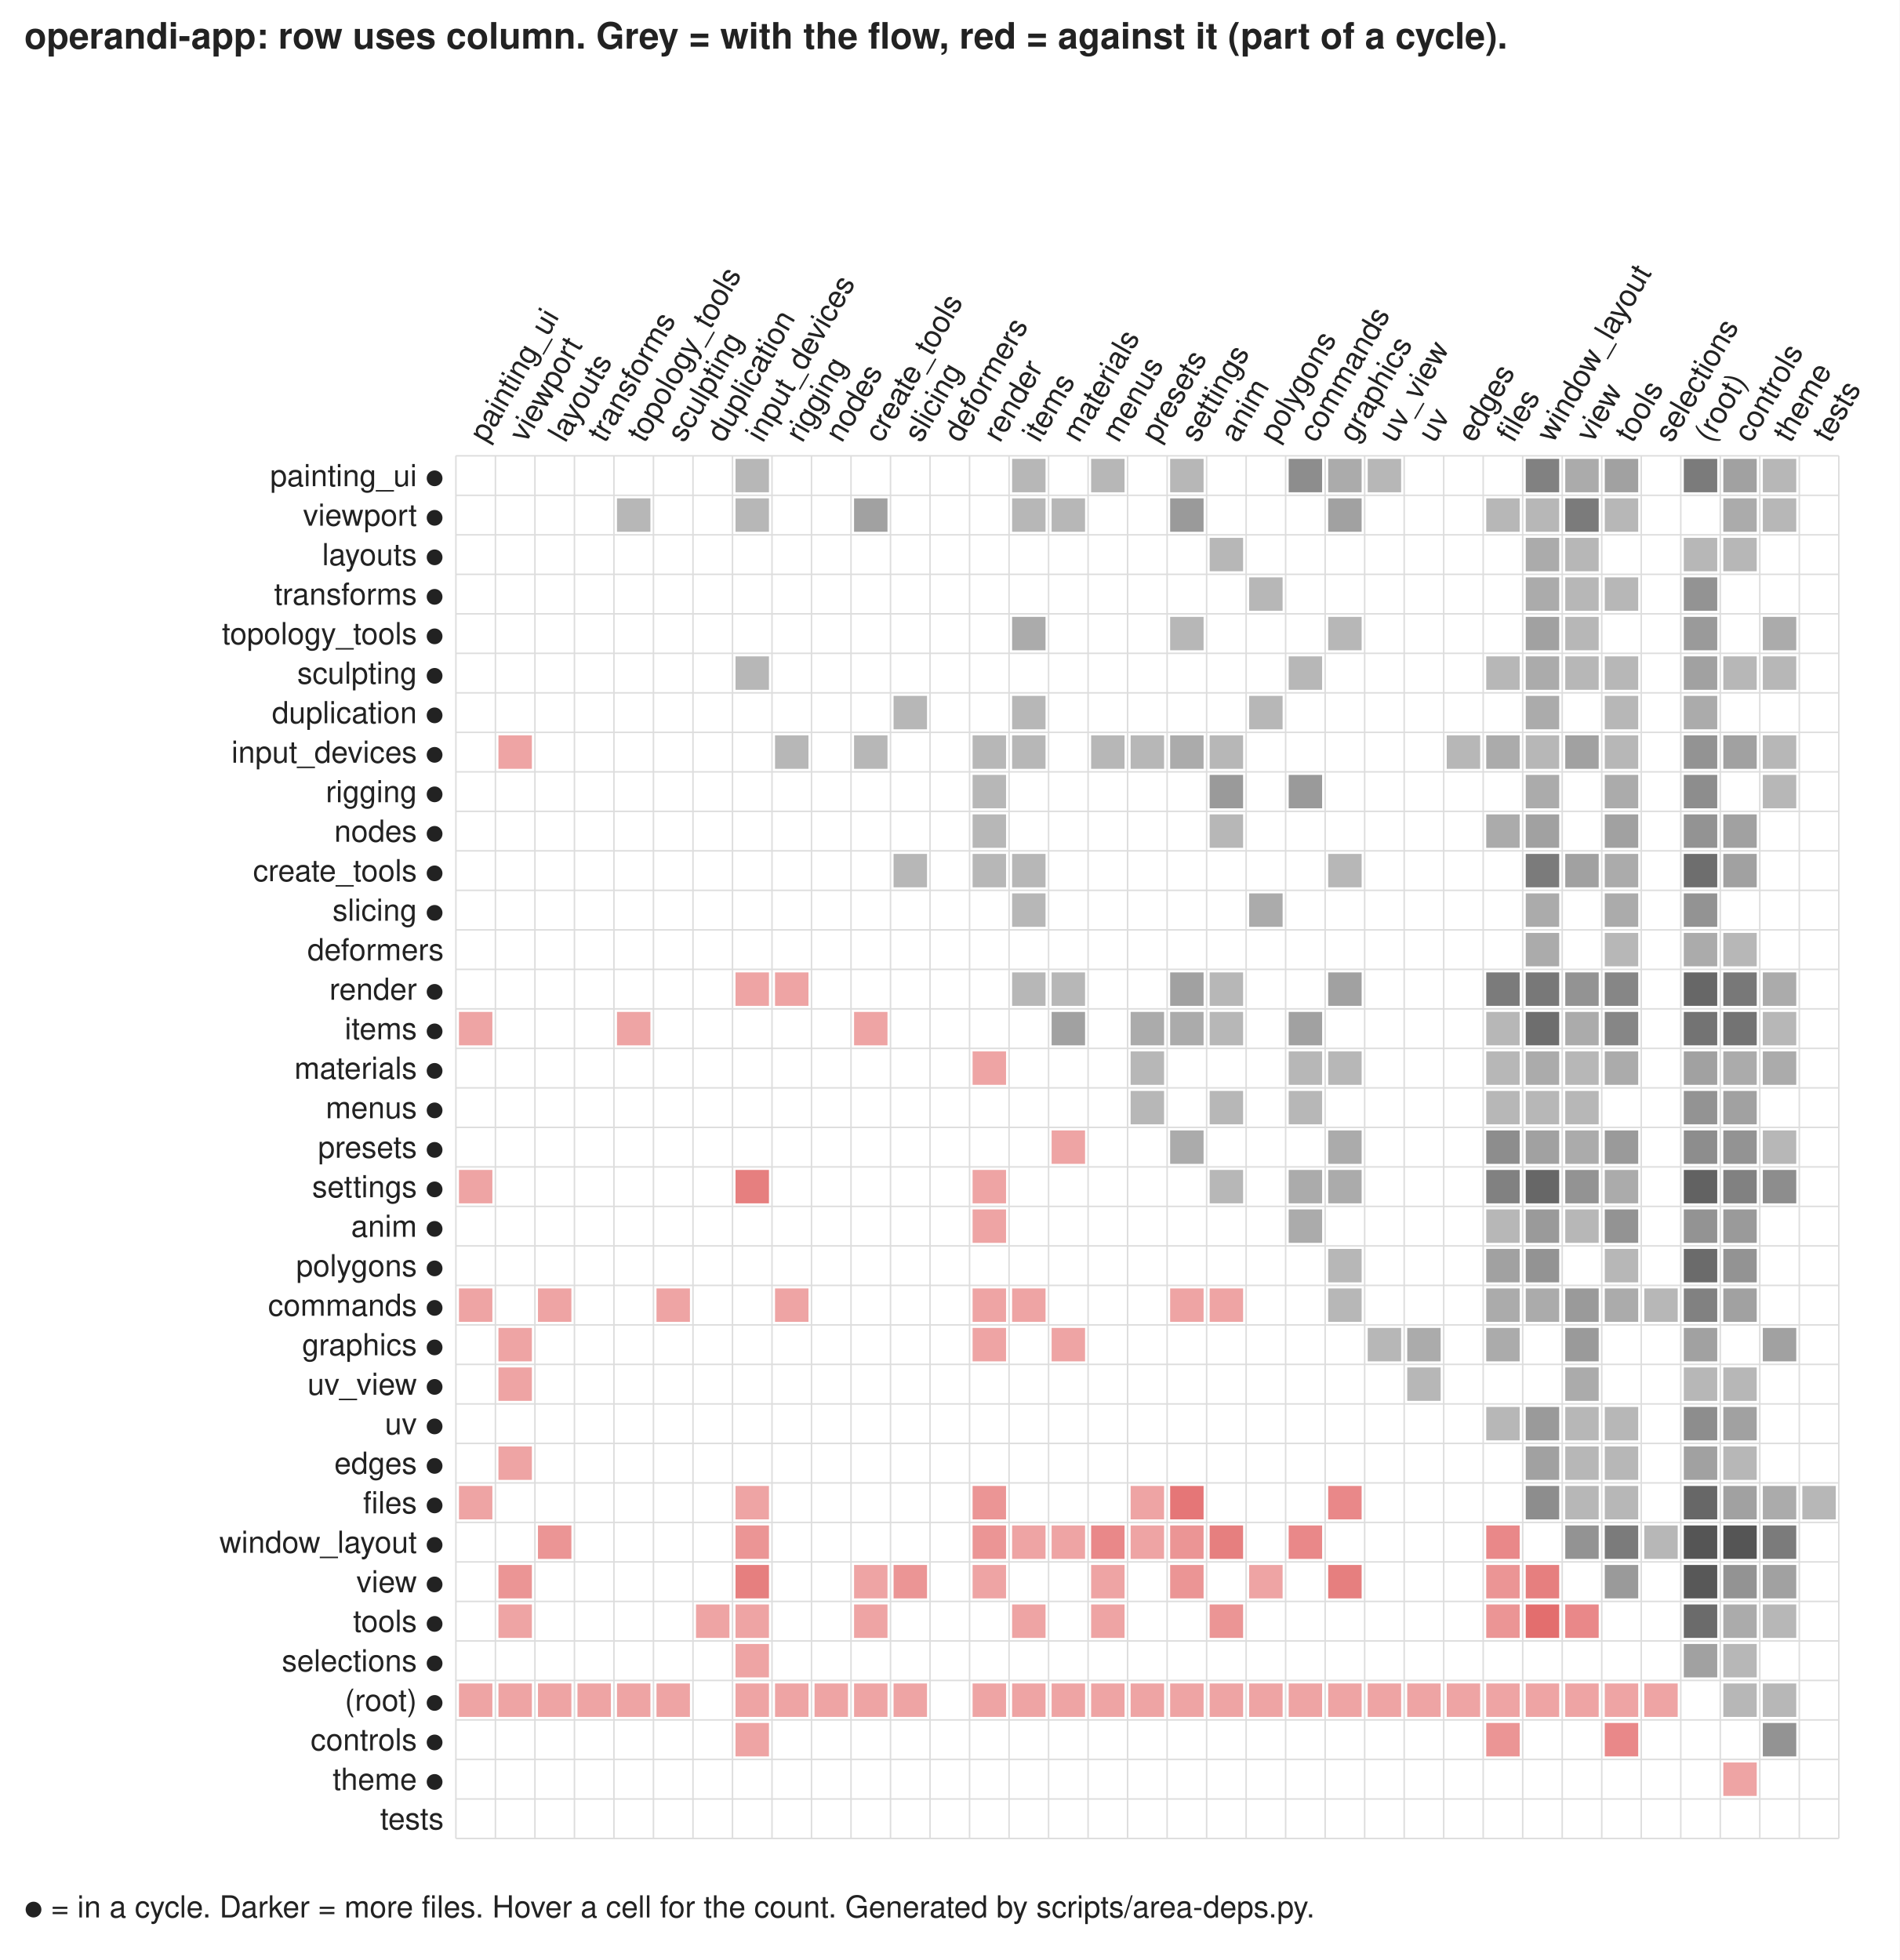
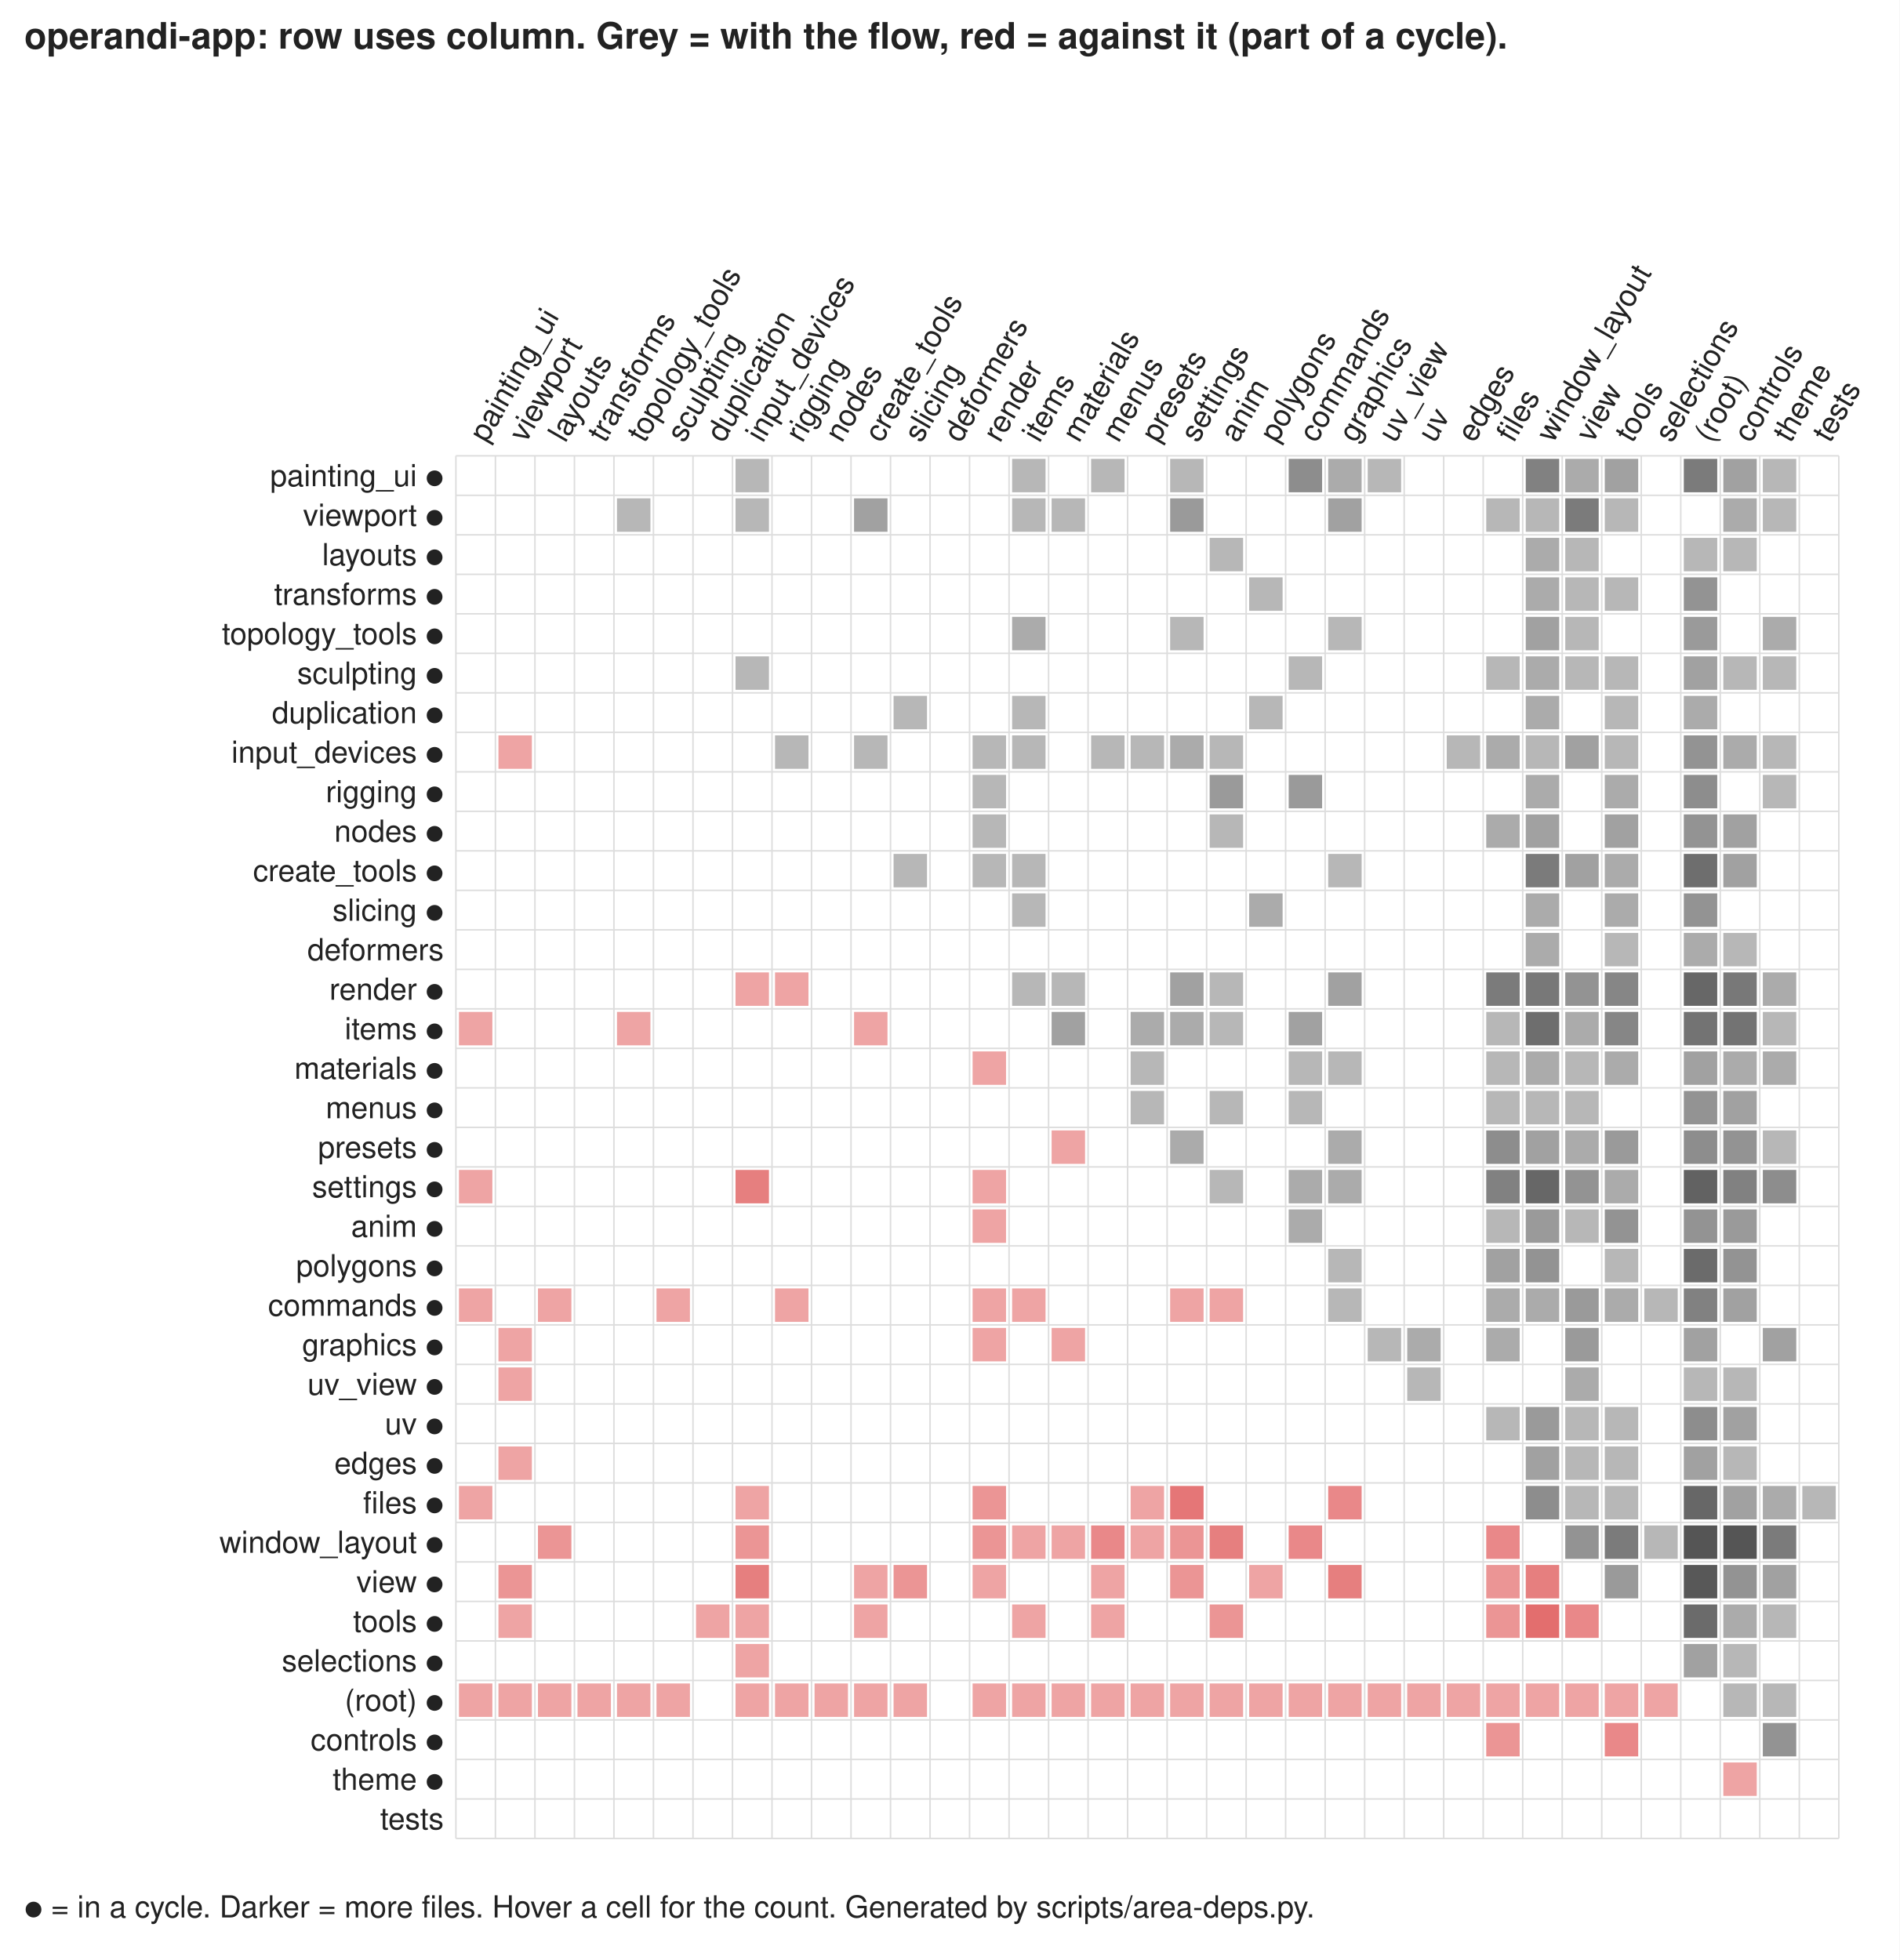
<svg xmlns="http://www.w3.org/2000/svg" width="625" height="645" viewBox="0 0 625 645" font-family="Helvetica, Arial, sans-serif" font-size="10">
  <style>.l{fill:#222}.g{stroke:#ddd;stroke-width:0.5}@media (prefers-color-scheme: dark){.l{fill:#ddd}.bg{fill:#1e1e1e}.g{stroke:#444}}</style>
  <rect class="bg" width="625" height="645" fill="#fff" />
  <text class="l" x="8" y="16" font-size="12" font-weight="bold">operandi-app: row uses column. Grey = with the flow, red = against it (part of a cycle).</text>
  <text class="l" x="146" y="160" text-anchor="end">painting_ui ●</text>
  <text class="l" x="160" y="146" transform="rotate(-60 160 146)">painting_ui</text>
  <text class="l" x="146" y="173" text-anchor="end">viewport ●</text>
  <text class="l" x="173" y="146" transform="rotate(-60 173 146)">viewport</text>
  <text class="l" x="146" y="186" text-anchor="end">layouts ●</text>
  <text class="l" x="186" y="146" transform="rotate(-60 186 146)">layouts</text>
  <text class="l" x="146" y="199" text-anchor="end">transforms ●</text>
  <text class="l" x="199" y="146" transform="rotate(-60 199 146)">transforms</text>
  <text class="l" x="146" y="212" text-anchor="end">topology_tools ●</text>
  <text class="l" x="212" y="146" transform="rotate(-60 212 146)">topology_tools</text>
  <text class="l" x="146" y="225" text-anchor="end">sculpting ●</text>
  <text class="l" x="225" y="146" transform="rotate(-60 225 146)">sculpting</text>
  <text class="l" x="146" y="238" text-anchor="end">duplication ●</text>
  <text class="l" x="238" y="146" transform="rotate(-60 238 146)">duplication</text>
  <text class="l" x="146" y="251" text-anchor="end">input_devices ●</text>
  <text class="l" x="251" y="146" transform="rotate(-60 251 146)">input_devices</text>
  <text class="l" x="146" y="264" text-anchor="end">rigging ●</text>
  <text class="l" x="264" y="146" transform="rotate(-60 264 146)">rigging</text>
  <text class="l" x="146" y="277" text-anchor="end">nodes ●</text>
  <text class="l" x="277" y="146" transform="rotate(-60 277 146)">nodes</text>
  <text class="l" x="146" y="290" text-anchor="end">create_tools ●</text>
  <text class="l" x="290" y="146" transform="rotate(-60 290 146)">create_tools</text>
  <text class="l" x="146" y="303" text-anchor="end">slicing ●</text>
  <text class="l" x="303" y="146" transform="rotate(-60 303 146)">slicing</text>
  <text class="l" x="146" y="316" text-anchor="end">deformers</text>
  <text class="l" x="316" y="146" transform="rotate(-60 316 146)">deformers</text>
  <text class="l" x="146" y="329" text-anchor="end">render ●</text>
  <text class="l" x="329" y="146" transform="rotate(-60 329 146)">render</text>
  <text class="l" x="146" y="342" text-anchor="end">items ●</text>
  <text class="l" x="342" y="146" transform="rotate(-60 342 146)">items</text>
  <text class="l" x="146" y="355" text-anchor="end">materials ●</text>
  <text class="l" x="355" y="146" transform="rotate(-60 355 146)">materials</text>
  <text class="l" x="146" y="368" text-anchor="end">menus ●</text>
  <text class="l" x="368" y="146" transform="rotate(-60 368 146)">menus</text>
  <text class="l" x="146" y="381" text-anchor="end">presets ●</text>
  <text class="l" x="381" y="146" transform="rotate(-60 381 146)">presets</text>
  <text class="l" x="146" y="394" text-anchor="end">settings ●</text>
  <text class="l" x="394" y="146" transform="rotate(-60 394 146)">settings</text>
  <text class="l" x="146" y="407" text-anchor="end">anim ●</text>
  <text class="l" x="407" y="146" transform="rotate(-60 407 146)">anim</text>
  <text class="l" x="146" y="420" text-anchor="end">polygons ●</text>
  <text class="l" x="420" y="146" transform="rotate(-60 420 146)">polygons</text>
  <text class="l" x="146" y="433" text-anchor="end">commands ●</text>
  <text class="l" x="433" y="146" transform="rotate(-60 433 146)">commands</text>
  <text class="l" x="146" y="446" text-anchor="end">graphics ●</text>
  <text class="l" x="446" y="146" transform="rotate(-60 446 146)">graphics</text>
  <text class="l" x="146" y="459" text-anchor="end">uv_view ●</text>
  <text class="l" x="459" y="146" transform="rotate(-60 459 146)">uv_view</text>
  <text class="l" x="146" y="472" text-anchor="end">uv ●</text>
  <text class="l" x="472" y="146" transform="rotate(-60 472 146)">uv</text>
  <text class="l" x="146" y="485" text-anchor="end">edges ●</text>
  <text class="l" x="485" y="146" transform="rotate(-60 485 146)">edges</text>
  <text class="l" x="146" y="498" text-anchor="end">files ●</text>
  <text class="l" x="498" y="146" transform="rotate(-60 498 146)">files</text>
  <text class="l" x="146" y="511" text-anchor="end">window_layout ●</text>
  <text class="l" x="511" y="146" transform="rotate(-60 511 146)">window_layout</text>
  <text class="l" x="146" y="524" text-anchor="end">view ●</text>
  <text class="l" x="524" y="146" transform="rotate(-60 524 146)">view</text>
  <text class="l" x="146" y="537" text-anchor="end">tools ●</text>
  <text class="l" x="537" y="146" transform="rotate(-60 537 146)">tools</text>
  <text class="l" x="146" y="550" text-anchor="end">selections ●</text>
  <text class="l" x="550" y="146" transform="rotate(-60 550 146)">selections</text>
  <text class="l" x="146" y="563" text-anchor="end">(root) ●</text>
  <text class="l" x="563" y="146" transform="rotate(-60 563 146)">(root)</text>
  <text class="l" x="146" y="576" text-anchor="end">controls ●</text>
  <text class="l" x="576" y="146" transform="rotate(-60 576 146)">controls</text>
  <text class="l" x="146" y="589" text-anchor="end">theme ●</text>
  <text class="l" x="589" y="146" transform="rotate(-60 589 146)">theme</text>
  <text class="l" x="146" y="602" text-anchor="end">tests</text>
  <text class="l" x="602" y="146" transform="rotate(-60 602 146)">tests</text>
  <line class="g" x1="150" y1="150" x2="605" y2="150" />
  <line class="g" x1="150" y1="150" x2="150" y2="605" />
  <line class="g" x1="150" y1="163" x2="605" y2="163" />
  <line class="g" x1="163" y1="150" x2="163" y2="605" />
  <line class="g" x1="150" y1="176" x2="605" y2="176" />
  <line class="g" x1="176" y1="150" x2="176" y2="605" />
  <line class="g" x1="150" y1="189" x2="605" y2="189" />
  <line class="g" x1="189" y1="150" x2="189" y2="605" />
  <line class="g" x1="150" y1="202" x2="605" y2="202" />
  <line class="g" x1="202" y1="150" x2="202" y2="605" />
  <line class="g" x1="150" y1="215" x2="605" y2="215" />
  <line class="g" x1="215" y1="150" x2="215" y2="605" />
  <line class="g" x1="150" y1="228" x2="605" y2="228" />
  <line class="g" x1="228" y1="150" x2="228" y2="605" />
  <line class="g" x1="150" y1="241" x2="605" y2="241" />
  <line class="g" x1="241" y1="150" x2="241" y2="605" />
  <line class="g" x1="150" y1="254" x2="605" y2="254" />
  <line class="g" x1="254" y1="150" x2="254" y2="605" />
  <line class="g" x1="150" y1="267" x2="605" y2="267" />
  <line class="g" x1="267" y1="150" x2="267" y2="605" />
  <line class="g" x1="150" y1="280" x2="605" y2="280" />
  <line class="g" x1="280" y1="150" x2="280" y2="605" />
  <line class="g" x1="150" y1="293" x2="605" y2="293" />
  <line class="g" x1="293" y1="150" x2="293" y2="605" />
  <line class="g" x1="150" y1="306" x2="605" y2="306" />
  <line class="g" x1="306" y1="150" x2="306" y2="605" />
  <line class="g" x1="150" y1="319" x2="605" y2="319" />
  <line class="g" x1="319" y1="150" x2="319" y2="605" />
  <line class="g" x1="150" y1="332" x2="605" y2="332" />
  <line class="g" x1="332" y1="150" x2="332" y2="605" />
  <line class="g" x1="150" y1="345" x2="605" y2="345" />
  <line class="g" x1="345" y1="150" x2="345" y2="605" />
  <line class="g" x1="150" y1="358" x2="605" y2="358" />
  <line class="g" x1="358" y1="150" x2="358" y2="605" />
  <line class="g" x1="150" y1="371" x2="605" y2="371" />
  <line class="g" x1="371" y1="150" x2="371" y2="605" />
  <line class="g" x1="150" y1="384" x2="605" y2="384" />
  <line class="g" x1="384" y1="150" x2="384" y2="605" />
  <line class="g" x1="150" y1="397" x2="605" y2="397" />
  <line class="g" x1="397" y1="150" x2="397" y2="605" />
  <line class="g" x1="150" y1="410" x2="605" y2="410" />
  <line class="g" x1="410" y1="150" x2="410" y2="605" />
  <line class="g" x1="150" y1="423" x2="605" y2="423" />
  <line class="g" x1="423" y1="150" x2="423" y2="605" />
  <line class="g" x1="150" y1="436" x2="605" y2="436" />
  <line class="g" x1="436" y1="150" x2="436" y2="605" />
  <line class="g" x1="150" y1="449" x2="605" y2="449" />
  <line class="g" x1="449" y1="150" x2="449" y2="605" />
  <line class="g" x1="150" y1="462" x2="605" y2="462" />
  <line class="g" x1="462" y1="150" x2="462" y2="605" />
  <line class="g" x1="150" y1="475" x2="605" y2="475" />
  <line class="g" x1="475" y1="150" x2="475" y2="605" />
  <line class="g" x1="150" y1="488" x2="605" y2="488" />
  <line class="g" x1="488" y1="150" x2="488" y2="605" />
  <line class="g" x1="150" y1="501" x2="605" y2="501" />
  <line class="g" x1="501" y1="150" x2="501" y2="605" />
  <line class="g" x1="150" y1="514" x2="605" y2="514" />
  <line class="g" x1="514" y1="150" x2="514" y2="605" />
  <line class="g" x1="150" y1="527" x2="605" y2="527" />
  <line class="g" x1="527" y1="150" x2="527" y2="605" />
  <line class="g" x1="150" y1="540" x2="605" y2="540" />
  <line class="g" x1="540" y1="150" x2="540" y2="605" />
  <line class="g" x1="150" y1="553" x2="605" y2="553" />
  <line class="g" x1="553" y1="150" x2="553" y2="605" />
  <line class="g" x1="150" y1="566" x2="605" y2="566" />
  <line class="g" x1="566" y1="150" x2="566" y2="605" />
  <line class="g" x1="150" y1="579" x2="605" y2="579" />
  <line class="g" x1="579" y1="150" x2="579" y2="605" />
  <line class="g" x1="150" y1="592" x2="605" y2="592" />
  <line class="g" x1="592" y1="150" x2="592" y2="605" />
  <line class="g" x1="150" y1="605" x2="605" y2="605" />
  <line class="g" x1="605" y1="150" x2="605" y2="605" />
  <rect x="385" y="554" width="11" height="11" fill="#d62728" fill-opacity="0.42" />
  <rect x="502" y="554" width="11" height="11" fill="#d62728" fill-opacity="0.42" />
  <rect x="424" y="554" width="11" height="11" fill="#d62728" fill-opacity="0.42" />
  <rect x="515" y="554" width="11" height="11" fill="#d62728" fill-opacity="0.42" />
  <rect x="320" y="554" width="11" height="11" fill="#d62728" fill-opacity="0.42" />
  <rect x="437" y="554" width="11" height="11" fill="#d62728" fill-opacity="0.42" />
  <rect x="372" y="554" width="11" height="11" fill="#d62728" fill-opacity="0.42" />
  <rect x="164" y="554" width="11" height="11" fill="#d62728" fill-opacity="0.42" />
  <rect x="489" y="554" width="11" height="11" fill="#d62728" fill-opacity="0.42" />
  <rect x="411" y="554" width="11" height="11" fill="#d62728" fill-opacity="0.42" />
  <rect x="476" y="554" width="11" height="11" fill="#d62728" fill-opacity="0.42" />
  <rect x="398" y="554" width="11" height="11" fill="#d62728" fill-opacity="0.42" />
  <rect x="528" y="554" width="11" height="11" fill="#d62728" fill-opacity="0.42" />
  <rect x="242" y="554" width="11" height="11" fill="#d62728" fill-opacity="0.42" />
  <rect x="541" y="554" width="11" height="11" fill="#d62728" fill-opacity="0.42" />
  <rect x="190" y="554" width="11" height="11" fill="#d62728" fill-opacity="0.42" />
  <rect x="281" y="554" width="11" height="11" fill="#d62728" fill-opacity="0.42" />
  <rect x="346" y="554" width="11" height="11" fill="#d62728" fill-opacity="0.42" />
  <rect x="333" y="554" width="11" height="11" fill="#d62728" fill-opacity="0.42" />
  <rect x="216" y="554" width="11" height="11" fill="#d62728" fill-opacity="0.42" />
  <rect x="294" y="554" width="11" height="11" fill="#d62728" fill-opacity="0.42" />
  <rect x="463" y="554" width="11" height="11" fill="#d62728" fill-opacity="0.42" />
  <rect x="151" y="554" width="11" height="11" fill="#d62728" fill-opacity="0.42" />
  <rect x="203" y="554" width="11" height="11" fill="#d62728" fill-opacity="0.42" />
  <rect x="450" y="554" width="11" height="11" fill="#d62728" fill-opacity="0.42" />
  <rect x="567" y="554" width="11" height="11" fill="#555" fill-opacity="0.42" />
  <rect x="177" y="554" width="11" height="11" fill="#d62728" fill-opacity="0.42" />
  <rect x="268" y="554" width="11" height="11" fill="#d62728" fill-opacity="0.42" />
  <rect x="255" y="554" width="11" height="11" fill="#d62728" fill-opacity="0.42" />
  <rect x="359" y="554" width="11" height="11" fill="#d62728" fill-opacity="0.42" />
  <rect x="580" y="554" width="11" height="11" fill="#555" fill-opacity="0.42" />
  <rect x="554" y="424" width="11" height="11" fill="#555" fill-opacity="0.74" />
  <rect x="567" y="502" width="11" height="11" fill="#555" fill-opacity="1.00" />
  <rect x="359" y="502" width="11" height="11" fill="#d62728" fill-opacity="0.55" />
  <rect x="320" y="502" width="11" height="11" fill="#d62728" fill-opacity="0.49" />
  <rect x="528" y="502" width="11" height="11" fill="#555" fill-opacity="0.77" />
  <rect x="554" y="502" width="11" height="11" fill="#555" fill-opacity="1.00" />
  <rect x="541" y="502" width="11" height="11" fill="#555" fill-opacity="0.42" />
  <rect x="515" y="502" width="11" height="11" fill="#555" fill-opacity="0.63" />
  <rect x="502" y="515" width="11" height="11" fill="#d62728" fill-opacity="0.59" />
  <rect x="567" y="515" width="11" height="11" fill="#555" fill-opacity="0.63" />
  <rect x="437" y="515" width="11" height="11" fill="#d62728" fill-opacity="0.59" />
  <rect x="528" y="515" width="11" height="11" fill="#555" fill-opacity="0.59" />
  <rect x="489" y="515" width="11" height="11" fill="#d62728" fill-opacity="0.49" />
  <rect x="554" y="515" width="11" height="11" fill="#555" fill-opacity="0.98" />
  <rect x="242" y="515" width="11" height="11" fill="#d62728" fill-opacity="0.59" />
  <rect x="359" y="515" width="11" height="11" fill="#d62728" fill-opacity="0.42" />
  <rect x="515" y="164" width="11" height="11" fill="#555" fill-opacity="0.77" />
  <rect x="489" y="164" width="11" height="11" fill="#555" fill-opacity="0.42" />
  <rect x="346" y="164" width="11" height="11" fill="#555" fill-opacity="0.42" />
  <rect x="437" y="164" width="11" height="11" fill="#555" fill-opacity="0.55" />
  <rect x="333" y="164" width="11" height="11" fill="#555" fill-opacity="0.42" />
  <rect x="385" y="164" width="11" height="11" fill="#555" fill-opacity="0.59" />
  <rect x="203" y="164" width="11" height="11" fill="#555" fill-opacity="0.42" />
  <rect x="580" y="164" width="11" height="11" fill="#555" fill-opacity="0.42" />
  <rect x="528" y="164" width="11" height="11" fill="#555" fill-opacity="0.42" />
  <rect x="567" y="164" width="11" height="11" fill="#555" fill-opacity="0.49" />
  <rect x="242" y="164" width="11" height="11" fill="#555" fill-opacity="0.42" />
  <rect x="281" y="164" width="11" height="11" fill="#555" fill-opacity="0.55" />
  <rect x="502" y="164" width="11" height="11" fill="#555" fill-opacity="0.42" />
  <rect x="580" y="515" width="11" height="11" fill="#555" fill-opacity="0.55" />
  <rect x="424" y="333" width="11" height="11" fill="#555" fill-opacity="0.55" />
  <rect x="385" y="333" width="11" height="11" fill="#555" fill-opacity="0.49" />
  <rect x="567" y="333" width="11" height="11" fill="#555" fill-opacity="0.82" />
  <rect x="502" y="333" width="11" height="11" fill="#555" fill-opacity="0.85" />
  <rect x="528" y="333" width="11" height="11" fill="#555" fill-opacity="0.71" />
  <rect x="554" y="333" width="11" height="11" fill="#555" fill-opacity="0.82" />
  <rect x="502" y="398" width="11" height="11" fill="#555" fill-opacity="0.59" />
  <rect x="567" y="398" width="11" height="11" fill="#555" fill-opacity="0.59" />
  <rect x="528" y="398" width="11" height="11" fill="#555" fill-opacity="0.63" />
  <rect x="554" y="398" width="11" height="11" fill="#555" fill-opacity="0.63" />
  <rect x="515" y="320" width="11" height="11" fill="#555" fill-opacity="0.63" />
  <rect x="489" y="320" width="11" height="11" fill="#555" fill-opacity="0.77" />
  <rect x="554" y="320" width="11" height="11" fill="#555" fill-opacity="0.89" />
  <rect x="385" y="320" width="11" height="11" fill="#555" fill-opacity="0.55" />
  <rect x="502" y="281" width="11" height="11" fill="#555" fill-opacity="0.77" />
  <rect x="528" y="281" width="11" height="11" fill="#555" fill-opacity="0.49" />
  <rect x="554" y="281" width="11" height="11" fill="#555" fill-opacity="0.85" />
  <rect x="242" y="320" width="11" height="11" fill="#d62728" fill-opacity="0.42" />
  <rect x="567" y="320" width="11" height="11" fill="#555" fill-opacity="0.79" />
  <rect x="502" y="320" width="11" height="11" fill="#555" fill-opacity="0.79" />
  <rect x="528" y="320" width="11" height="11" fill="#555" fill-opacity="0.71" />
  <rect x="580" y="320" width="11" height="11" fill="#555" fill-opacity="0.49" />
  <rect x="489" y="372" width="11" height="11" fill="#555" fill-opacity="0.67" />
  <rect x="554" y="372" width="11" height="11" fill="#555" fill-opacity="0.67" />
  <rect x="437" y="372" width="11" height="11" fill="#555" fill-opacity="0.49" />
  <rect x="567" y="372" width="11" height="11" fill="#555" fill-opacity="0.63" />
  <rect x="502" y="372" width="11" height="11" fill="#555" fill-opacity="0.55" />
  <rect x="528" y="372" width="11" height="11" fill="#555" fill-opacity="0.59" />
  <rect x="515" y="372" width="11" height="11" fill="#555" fill-opacity="0.49" />
  <rect x="346" y="372" width="11" height="11" fill="#d62728" fill-opacity="0.42" />
  <rect x="372" y="502" width="11" height="11" fill="#d62728" fill-opacity="0.42" />
  <rect x="177" y="502" width="11" height="11" fill="#d62728" fill-opacity="0.49" />
  <rect x="489" y="268" width="11" height="11" fill="#555" fill-opacity="0.49" />
  <rect x="554" y="268" width="11" height="11" fill="#555" fill-opacity="0.63" />
  <rect x="333" y="281" width="11" height="11" fill="#555" fill-opacity="0.42" />
  <rect x="515" y="281" width="11" height="11" fill="#555" fill-opacity="0.55" />
  <rect x="502" y="268" width="11" height="11" fill="#555" fill-opacity="0.55" />
  <rect x="567" y="268" width="11" height="11" fill="#555" fill-opacity="0.55" />
  <rect x="398" y="268" width="11" height="11" fill="#555" fill-opacity="0.42" />
  <rect x="528" y="268" width="11" height="11" fill="#555" fill-opacity="0.55" />
  <rect x="554" y="528" width="11" height="11" fill="#555" fill-opacity="0.87" />
  <rect x="502" y="528" width="11" height="11" fill="#d62728" fill-opacity="0.67" />
  <rect x="164" y="528" width="11" height="11" fill="#d62728" fill-opacity="0.42" />
  <rect x="580" y="528" width="11" height="11" fill="#555" fill-opacity="0.42" />
  <rect x="385" y="502" width="11" height="11" fill="#d62728" fill-opacity="0.49" />
  <rect x="333" y="502" width="11" height="11" fill="#d62728" fill-opacity="0.42" />
  <rect x="346" y="502" width="11" height="11" fill="#d62728" fill-opacity="0.42" />
  <rect x="398" y="502" width="11" height="11" fill="#d62728" fill-opacity="0.59" />
  <rect x="489" y="502" width="11" height="11" fill="#d62728" fill-opacity="0.55" />
  <rect x="515" y="528" width="11" height="11" fill="#d62728" fill-opacity="0.55" />
  <rect x="502" y="385" width="11" height="11" fill="#555" fill-opacity="0.89" />
  <rect x="554" y="385" width="11" height="11" fill="#555" fill-opacity="0.92" />
  <rect x="515" y="385" width="11" height="11" fill="#555" fill-opacity="0.63" />
  <rect x="567" y="385" width="11" height="11" fill="#555" fill-opacity="0.74" />
  <rect x="242" y="385" width="11" height="11" fill="#d62728" fill-opacity="0.59" />
  <rect x="502" y="476" width="11" height="11" fill="#555" fill-opacity="0.55" />
  <rect x="528" y="476" width="11" height="11" fill="#555" fill-opacity="0.42" />
  <rect x="554" y="476" width="11" height="11" fill="#555" fill-opacity="0.55" />
  <rect x="528" y="567" width="11" height="11" fill="#d62728" fill-opacity="0.55" />
  <rect x="567" y="450" width="11" height="11" fill="#555" fill-opacity="0.42" />
  <rect x="463" y="450" width="11" height="11" fill="#555" fill-opacity="0.42" />
  <rect x="515" y="450" width="11" height="11" fill="#555" fill-opacity="0.49" />
  <rect x="554" y="450" width="11" height="11" fill="#555" fill-opacity="0.42" />
  <rect x="164" y="450" width="11" height="11" fill="#d62728" fill-opacity="0.42" />
  <rect x="502" y="463" width="11" height="11" fill="#555" fill-opacity="0.59" />
  <rect x="528" y="463" width="11" height="11" fill="#555" fill-opacity="0.42" />
  <rect x="515" y="463" width="11" height="11" fill="#555" fill-opacity="0.42" />
  <rect x="554" y="463" width="11" height="11" fill="#555" fill-opacity="0.67" />
  <rect x="567" y="463" width="11" height="11" fill="#555" fill-opacity="0.55" />
  <rect x="489" y="463" width="11" height="11" fill="#555" fill-opacity="0.42" />
  <rect x="385" y="489" width="11" height="11" fill="#d62728" fill-opacity="0.63" />
  <rect x="502" y="489" width="11" height="11" fill="#555" fill-opacity="0.67" />
  <rect x="554" y="489" width="11" height="11" fill="#555" fill-opacity="0.89" />
  <rect x="437" y="385" width="11" height="11" fill="#555" fill-opacity="0.49" />
  <rect x="489" y="385" width="11" height="11" fill="#555" fill-opacity="0.74" />
  <rect x="424" y="385" width="11" height="11" fill="#555" fill-opacity="0.49" />
  <rect x="580" y="385" width="11" height="11" fill="#555" fill-opacity="0.67" />
  <rect x="489" y="567" width="11" height="11" fill="#d62728" fill-opacity="0.49" />
  <rect x="424" y="502" width="11" height="11" fill="#d62728" fill-opacity="0.55" />
  <rect x="242" y="502" width="11" height="11" fill="#d62728" fill-opacity="0.49" />
  <rect x="567" y="580" width="11" height="11" fill="#d62728" fill-opacity="0.42" />
  <rect x="567" y="528" width="11" height="11" fill="#555" fill-opacity="0.49" />
  <rect x="424" y="151" width="11" height="11" fill="#555" fill-opacity="0.67" />
  <rect x="502" y="151" width="11" height="11" fill="#555" fill-opacity="0.74" />
  <rect x="554" y="151" width="11" height="11" fill="#555" fill-opacity="0.77" />
  <rect x="450" y="151" width="11" height="11" fill="#555" fill-opacity="0.42" />
  <rect x="528" y="151" width="11" height="11" fill="#555" fill-opacity="0.55" />
  <rect x="385" y="151" width="11" height="11" fill="#555" fill-opacity="0.42" />
  <rect x="515" y="151" width="11" height="11" fill="#555" fill-opacity="0.49" />
  <rect x="567" y="151" width="11" height="11" fill="#555" fill-opacity="0.55" />
  <rect x="580" y="151" width="11" height="11" fill="#555" fill-opacity="0.42" />
  <rect x="242" y="151" width="11" height="11" fill="#555" fill-opacity="0.42" />
  <rect x="437" y="151" width="11" height="11" fill="#555" fill-opacity="0.49" />
  <rect x="359" y="151" width="11" height="11" fill="#555" fill-opacity="0.42" />
  <rect x="333" y="203" width="11" height="11" fill="#555" fill-opacity="0.49" />
  <rect x="502" y="203" width="11" height="11" fill="#555" fill-opacity="0.55" />
  <rect x="580" y="203" width="11" height="11" fill="#555" fill-opacity="0.49" />
  <rect x="554" y="203" width="11" height="11" fill="#555" fill-opacity="0.59" />
  <rect x="515" y="203" width="11" height="11" fill="#555" fill-opacity="0.42" />
  <rect x="437" y="203" width="11" height="11" fill="#555" fill-opacity="0.42" />
  <rect x="385" y="203" width="11" height="11" fill="#555" fill-opacity="0.42" />
  <rect x="489" y="411" width="11" height="11" fill="#555" fill-opacity="0.55" />
  <rect x="437" y="411" width="11" height="11" fill="#555" fill-opacity="0.42" />
  <rect x="554" y="411" width="11" height="11" fill="#555" fill-opacity="0.87" />
  <rect x="502" y="411" width="11" height="11" fill="#555" fill-opacity="0.63" />
  <rect x="567" y="411" width="11" height="11" fill="#555" fill-opacity="0.63" />
  <rect x="554" y="242" width="11" height="11" fill="#555" fill-opacity="0.63" />
  <rect x="515" y="242" width="11" height="11" fill="#555" fill-opacity="0.55" />
  <rect x="489" y="242" width="11" height="11" fill="#555" fill-opacity="0.49" />
  <rect x="580" y="242" width="11" height="11" fill="#555" fill-opacity="0.42" />
-   <rect x="567" y="242" width="11" height="11" fill="#555" fill-opacity="0.55" />
+   <rect x="567" y="242" width="11" height="11" fill="#555" fill-opacity="0.49" />
  <rect x="502" y="242" width="11" height="11" fill="#555" fill-opacity="0.42" />
  <rect x="385" y="242" width="11" height="11" fill="#555" fill-opacity="0.49" />
  <rect x="385" y="515" width="11" height="11" fill="#d62728" fill-opacity="0.49" />
  <rect x="164" y="515" width="11" height="11" fill="#d62728" fill-opacity="0.49" />
  <rect x="424" y="255" width="11" height="11" fill="#555" fill-opacity="0.59" />
  <rect x="398" y="255" width="11" height="11" fill="#555" fill-opacity="0.59" />
  <rect x="528" y="255" width="11" height="11" fill="#555" fill-opacity="0.49" />
  <rect x="554" y="255" width="11" height="11" fill="#555" fill-opacity="0.67" />
  <rect x="580" y="502" width="11" height="11" fill="#555" fill-opacity="0.77" />
  <rect x="567" y="281" width="11" height="11" fill="#555" fill-opacity="0.55" />
  <rect x="567" y="346" width="11" height="11" fill="#555" fill-opacity="0.49" />
  <rect x="320" y="346" width="11" height="11" fill="#d62728" fill-opacity="0.42" />
  <rect x="502" y="346" width="11" height="11" fill="#555" fill-opacity="0.49" />
  <rect x="489" y="346" width="11" height="11" fill="#555" fill-opacity="0.42" />
  <rect x="424" y="346" width="11" height="11" fill="#555" fill-opacity="0.42" />
  <rect x="528" y="346" width="11" height="11" fill="#555" fill-opacity="0.49" />
  <rect x="372" y="346" width="11" height="11" fill="#555" fill-opacity="0.42" />
  <rect x="554" y="346" width="11" height="11" fill="#555" fill-opacity="0.55" />
  <rect x="554" y="190" width="11" height="11" fill="#555" fill-opacity="0.63" />
  <rect x="554" y="437" width="11" height="11" fill="#555" fill-opacity="0.55" />
  <rect x="554" y="541" width="11" height="11" fill="#555" fill-opacity="0.55" />
  <rect x="567" y="541" width="11" height="11" fill="#555" fill-opacity="0.42" />
  <rect x="502" y="216" width="11" height="11" fill="#555" fill-opacity="0.49" />
  <rect x="580" y="216" width="11" height="11" fill="#555" fill-opacity="0.42" />
  <rect x="567" y="216" width="11" height="11" fill="#555" fill-opacity="0.42" />
  <rect x="242" y="216" width="11" height="11" fill="#555" fill-opacity="0.42" />
  <rect x="489" y="216" width="11" height="11" fill="#555" fill-opacity="0.42" />
  <rect x="528" y="216" width="11" height="11" fill="#555" fill-opacity="0.42" />
  <rect x="554" y="216" width="11" height="11" fill="#555" fill-opacity="0.55" />
  <rect x="515" y="216" width="11" height="11" fill="#555" fill-opacity="0.42" />
  <rect x="502" y="255" width="11" height="11" fill="#555" fill-opacity="0.49" />
  <rect x="580" y="255" width="11" height="11" fill="#555" fill-opacity="0.42" />
  <rect x="567" y="489" width="11" height="11" fill="#555" fill-opacity="0.55" />
  <rect x="151" y="489" width="11" height="11" fill="#d62728" fill-opacity="0.42" />
  <rect x="593" y="489" width="11" height="11" fill="#555" fill-opacity="0.42" />
  <rect x="515" y="489" width="11" height="11" fill="#555" fill-opacity="0.42" />
  <rect x="515" y="333" width="11" height="11" fill="#555" fill-opacity="0.49" />
  <rect x="580" y="567" width="11" height="11" fill="#555" fill-opacity="0.63" />
  <rect x="320" y="385" width="11" height="11" fill="#d62728" fill-opacity="0.42" />
  <rect x="437" y="424" width="11" height="11" fill="#555" fill-opacity="0.42" />
  <rect x="515" y="424" width="11" height="11" fill="#555" fill-opacity="0.59" />
  <rect x="567" y="424" width="11" height="11" fill="#555" fill-opacity="0.55" />
  <rect x="489" y="424" width="11" height="11" fill="#555" fill-opacity="0.49" />
  <rect x="502" y="424" width="11" height="11" fill="#555" fill-opacity="0.49" />
  <rect x="528" y="424" width="11" height="11" fill="#555" fill-opacity="0.49" />
  <rect x="385" y="372" width="11" height="11" fill="#555" fill-opacity="0.49" />
  <rect x="320" y="489" width="11" height="11" fill="#d62728" fill-opacity="0.49" />
  <rect x="437" y="281" width="11" height="11" fill="#555" fill-opacity="0.42" />
  <rect x="151" y="385" width="11" height="11" fill="#d62728" fill-opacity="0.42" />
  <rect x="528" y="385" width="11" height="11" fill="#555" fill-opacity="0.49" />
  <rect x="567" y="359" width="11" height="11" fill="#555" fill-opacity="0.55" />
  <rect x="515" y="359" width="11" height="11" fill="#555" fill-opacity="0.42" />
  <rect x="554" y="359" width="11" height="11" fill="#555" fill-opacity="0.63" />
  <rect x="320" y="281" width="11" height="11" fill="#555" fill-opacity="0.42" />
  <rect x="294" y="515" width="11" height="11" fill="#d62728" fill-opacity="0.49" />
  <rect x="502" y="294" width="11" height="11" fill="#555" fill-opacity="0.49" />
  <rect x="528" y="294" width="11" height="11" fill="#555" fill-opacity="0.49" />
  <rect x="411" y="294" width="11" height="11" fill="#555" fill-opacity="0.49" />
  <rect x="333" y="294" width="11" height="11" fill="#555" fill-opacity="0.42" />
  <rect x="554" y="294" width="11" height="11" fill="#555" fill-opacity="0.63" />
  <rect x="515" y="437" width="11" height="11" fill="#555" fill-opacity="0.59" />
  <rect x="398" y="528" width="11" height="11" fill="#d62728" fill-opacity="0.49" />
-   <rect x="242" y="567" width="11" height="11" fill="#d62728" fill-opacity="0.42" />
  <rect x="424" y="216" width="11" height="11" fill="#555" fill-opacity="0.42" />
  <rect x="333" y="151" width="11" height="11" fill="#555" fill-opacity="0.42" />
  <rect x="502" y="359" width="11" height="11" fill="#555" fill-opacity="0.42" />
  <rect x="372" y="359" width="11" height="11" fill="#555" fill-opacity="0.42" />
  <rect x="320" y="424" width="11" height="11" fill="#d62728" fill-opacity="0.42" />
  <rect x="281" y="528" width="11" height="11" fill="#d62728" fill-opacity="0.42" />
  <rect x="229" y="528" width="11" height="11" fill="#d62728" fill-opacity="0.42" />
  <rect x="242" y="528" width="11" height="11" fill="#d62728" fill-opacity="0.42" />
  <rect x="502" y="177" width="11" height="11" fill="#555" fill-opacity="0.49" />
  <rect x="567" y="177" width="11" height="11" fill="#555" fill-opacity="0.42" />
  <rect x="398" y="177" width="11" height="11" fill="#555" fill-opacity="0.42" />
  <rect x="515" y="177" width="11" height="11" fill="#555" fill-opacity="0.42" />
  <rect x="554" y="177" width="11" height="11" fill="#555" fill-opacity="0.42" />
  <rect x="242" y="541" width="11" height="11" fill="#d62728" fill-opacity="0.42" />
  <rect x="346" y="333" width="11" height="11" fill="#555" fill-opacity="0.55" />
  <rect x="372" y="333" width="11" height="11" fill="#555" fill-opacity="0.49" />
  <rect x="489" y="333" width="11" height="11" fill="#555" fill-opacity="0.42" />
  <rect x="398" y="333" width="11" height="11" fill="#555" fill-opacity="0.42" />
  <rect x="528" y="242" width="11" height="11" fill="#555" fill-opacity="0.42" />
  <rect x="281" y="242" width="11" height="11" fill="#555" fill-opacity="0.42" />
  <rect x="320" y="242" width="11" height="11" fill="#555" fill-opacity="0.42" />
  <rect x="476" y="242" width="11" height="11" fill="#555" fill-opacity="0.42" />
  <rect x="164" y="242" width="11" height="11" fill="#d62728" fill-opacity="0.42" />
  <rect x="255" y="242" width="11" height="11" fill="#555" fill-opacity="0.42" />
  <rect x="333" y="242" width="11" height="11" fill="#555" fill-opacity="0.42" />
  <rect x="372" y="242" width="11" height="11" fill="#555" fill-opacity="0.42" />
  <rect x="359" y="242" width="11" height="11" fill="#555" fill-opacity="0.42" />
  <rect x="398" y="242" width="11" height="11" fill="#555" fill-opacity="0.42" />
  <rect x="372" y="489" width="11" height="11" fill="#d62728" fill-opacity="0.42" />
  <rect x="437" y="489" width="11" height="11" fill="#d62728" fill-opacity="0.55" />
  <rect x="580" y="489" width="11" height="11" fill="#555" fill-opacity="0.49" />
  <rect x="242" y="489" width="11" height="11" fill="#d62728" fill-opacity="0.42" />
  <rect x="528" y="489" width="11" height="11" fill="#555" fill-opacity="0.42" />
  <rect x="489" y="528" width="11" height="11" fill="#d62728" fill-opacity="0.49" />
  <rect x="359" y="528" width="11" height="11" fill="#d62728" fill-opacity="0.42" />
  <rect x="489" y="359" width="11" height="11" fill="#555" fill-opacity="0.42" />
  <rect x="281" y="515" width="11" height="11" fill="#d62728" fill-opacity="0.42" />
  <rect x="411" y="515" width="11" height="11" fill="#d62728" fill-opacity="0.42" />
  <rect x="320" y="515" width="11" height="11" fill="#d62728" fill-opacity="0.42" />
  <rect x="580" y="437" width="11" height="11" fill="#555" fill-opacity="0.55" />
  <rect x="580" y="346" width="11" height="11" fill="#555" fill-opacity="0.49" />
  <rect x="164" y="437" width="11" height="11" fill="#d62728" fill-opacity="0.42" />
  <rect x="320" y="437" width="11" height="11" fill="#d62728" fill-opacity="0.42" />
  <rect x="450" y="437" width="11" height="11" fill="#555" fill-opacity="0.42" />
  <rect x="463" y="437" width="11" height="11" fill="#555" fill-opacity="0.49" />
  <rect x="489" y="437" width="11" height="11" fill="#555" fill-opacity="0.49" />
  <rect x="346" y="437" width="11" height="11" fill="#d62728" fill-opacity="0.42" />
  <rect x="398" y="385" width="11" height="11" fill="#555" fill-opacity="0.42" />
  <rect x="502" y="307" width="11" height="11" fill="#555" fill-opacity="0.49" />
  <rect x="567" y="307" width="11" height="11" fill="#555" fill-opacity="0.42" />
  <rect x="554" y="307" width="11" height="11" fill="#555" fill-opacity="0.49" />
  <rect x="346" y="320" width="11" height="11" fill="#555" fill-opacity="0.42" />
  <rect x="437" y="320" width="11" height="11" fill="#555" fill-opacity="0.55" />
  <rect x="528" y="411" width="11" height="11" fill="#555" fill-opacity="0.42" />
  <rect x="164" y="476" width="11" height="11" fill="#d62728" fill-opacity="0.42" />
  <rect x="515" y="476" width="11" height="11" fill="#555" fill-opacity="0.42" />
  <rect x="502" y="229" width="11" height="11" fill="#555" fill-opacity="0.49" />
  <rect x="554" y="229" width="11" height="11" fill="#555" fill-opacity="0.49" />
  <rect x="528" y="229" width="11" height="11" fill="#555" fill-opacity="0.42" />
  <rect x="333" y="229" width="11" height="11" fill="#555" fill-opacity="0.42" />
  <rect x="411" y="229" width="11" height="11" fill="#555" fill-opacity="0.42" />
  <rect x="294" y="229" width="11" height="11" fill="#555" fill-opacity="0.42" />
  <rect x="333" y="528" width="11" height="11" fill="#d62728" fill-opacity="0.42" />
  <rect x="294" y="281" width="11" height="11" fill="#555" fill-opacity="0.42" />
  <rect x="515" y="346" width="11" height="11" fill="#555" fill-opacity="0.42" />
  <rect x="437" y="346" width="11" height="11" fill="#555" fill-opacity="0.42" />
  <rect x="528" y="307" width="11" height="11" fill="#555" fill-opacity="0.42" />
  <rect x="203" y="333" width="11" height="11" fill="#d62728" fill-opacity="0.42" />
  <rect x="151" y="333" width="11" height="11" fill="#d62728" fill-opacity="0.42" />
  <rect x="281" y="333" width="11" height="11" fill="#d62728" fill-opacity="0.42" />
  <rect x="541" y="424" width="11" height="11" fill="#555" fill-opacity="0.42" />
  <rect x="385" y="424" width="11" height="11" fill="#d62728" fill-opacity="0.42" />
  <rect x="216" y="424" width="11" height="11" fill="#d62728" fill-opacity="0.42" />
  <rect x="151" y="424" width="11" height="11" fill="#d62728" fill-opacity="0.42" />
  <rect x="177" y="424" width="11" height="11" fill="#d62728" fill-opacity="0.42" />
  <rect x="333" y="424" width="11" height="11" fill="#d62728" fill-opacity="0.42" />
  <rect x="398" y="424" width="11" height="11" fill="#d62728" fill-opacity="0.42" />
  <rect x="255" y="424" width="11" height="11" fill="#d62728" fill-opacity="0.42" />
  <rect x="320" y="255" width="11" height="11" fill="#555" fill-opacity="0.42" />
  <rect x="515" y="398" width="11" height="11" fill="#555" fill-opacity="0.42" />
  <rect x="424" y="398" width="11" height="11" fill="#555" fill-opacity="0.49" />
  <rect x="255" y="320" width="11" height="11" fill="#d62728" fill-opacity="0.42" />
  <rect x="333" y="320" width="11" height="11" fill="#555" fill-opacity="0.42" />
  <rect x="567" y="476" width="11" height="11" fill="#555" fill-opacity="0.42" />
  <rect x="398" y="320" width="11" height="11" fill="#555" fill-opacity="0.42" />
  <rect x="398" y="359" width="11" height="11" fill="#555" fill-opacity="0.42" />
  <rect x="424" y="359" width="11" height="11" fill="#555" fill-opacity="0.42" />
  <rect x="515" y="190" width="11" height="11" fill="#555" fill-opacity="0.42" />
  <rect x="502" y="190" width="11" height="11" fill="#555" fill-opacity="0.49" />
  <rect x="528" y="190" width="11" height="11" fill="#555" fill-opacity="0.42" />
  <rect x="411" y="190" width="11" height="11" fill="#555" fill-opacity="0.42" />
  <rect x="320" y="268" width="11" height="11" fill="#555" fill-opacity="0.42" />
  <rect x="580" y="333" width="11" height="11" fill="#555" fill-opacity="0.42" />
  <rect x="489" y="398" width="11" height="11" fill="#555" fill-opacity="0.42" />
  <rect x="320" y="398" width="11" height="11" fill="#d62728" fill-opacity="0.42" />
  <rect x="580" y="372" width="11" height="11" fill="#555" fill-opacity="0.42" />
  <text class="l" x="8" y="631">● = in a cycle. Darker = more files. Hover a cell for the count. Generated by scripts/area-deps.py.</text>
</svg>
